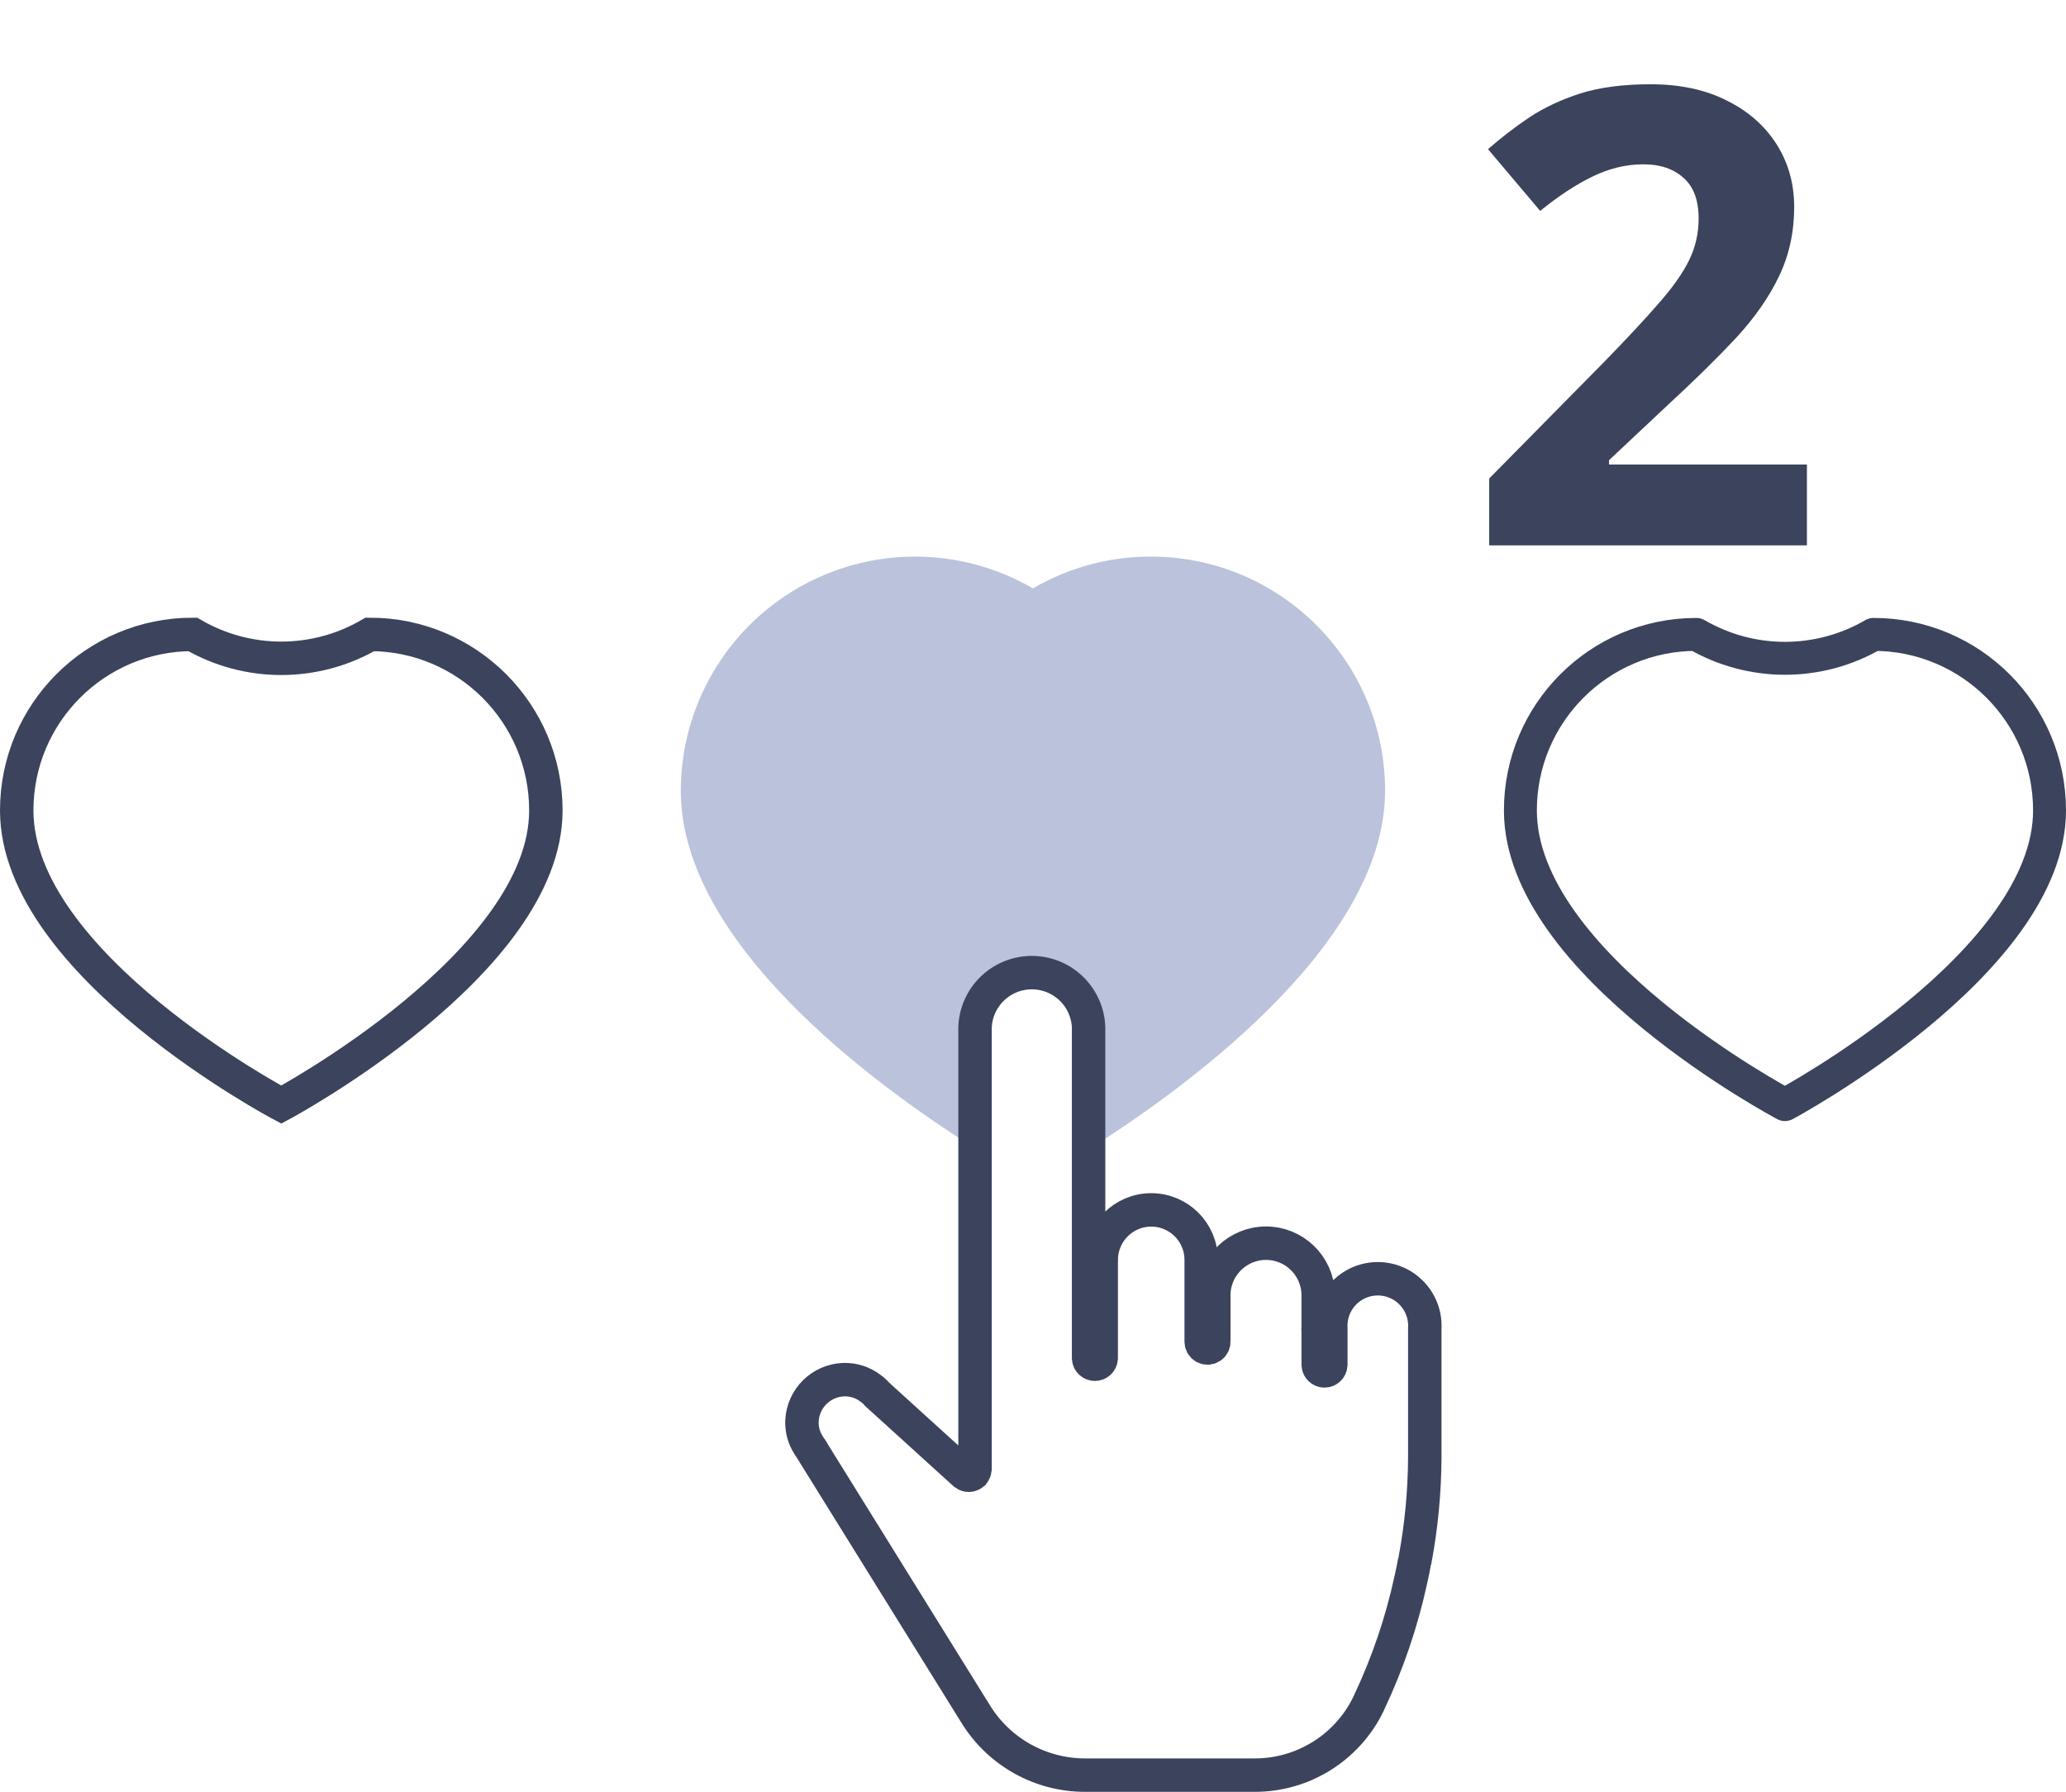
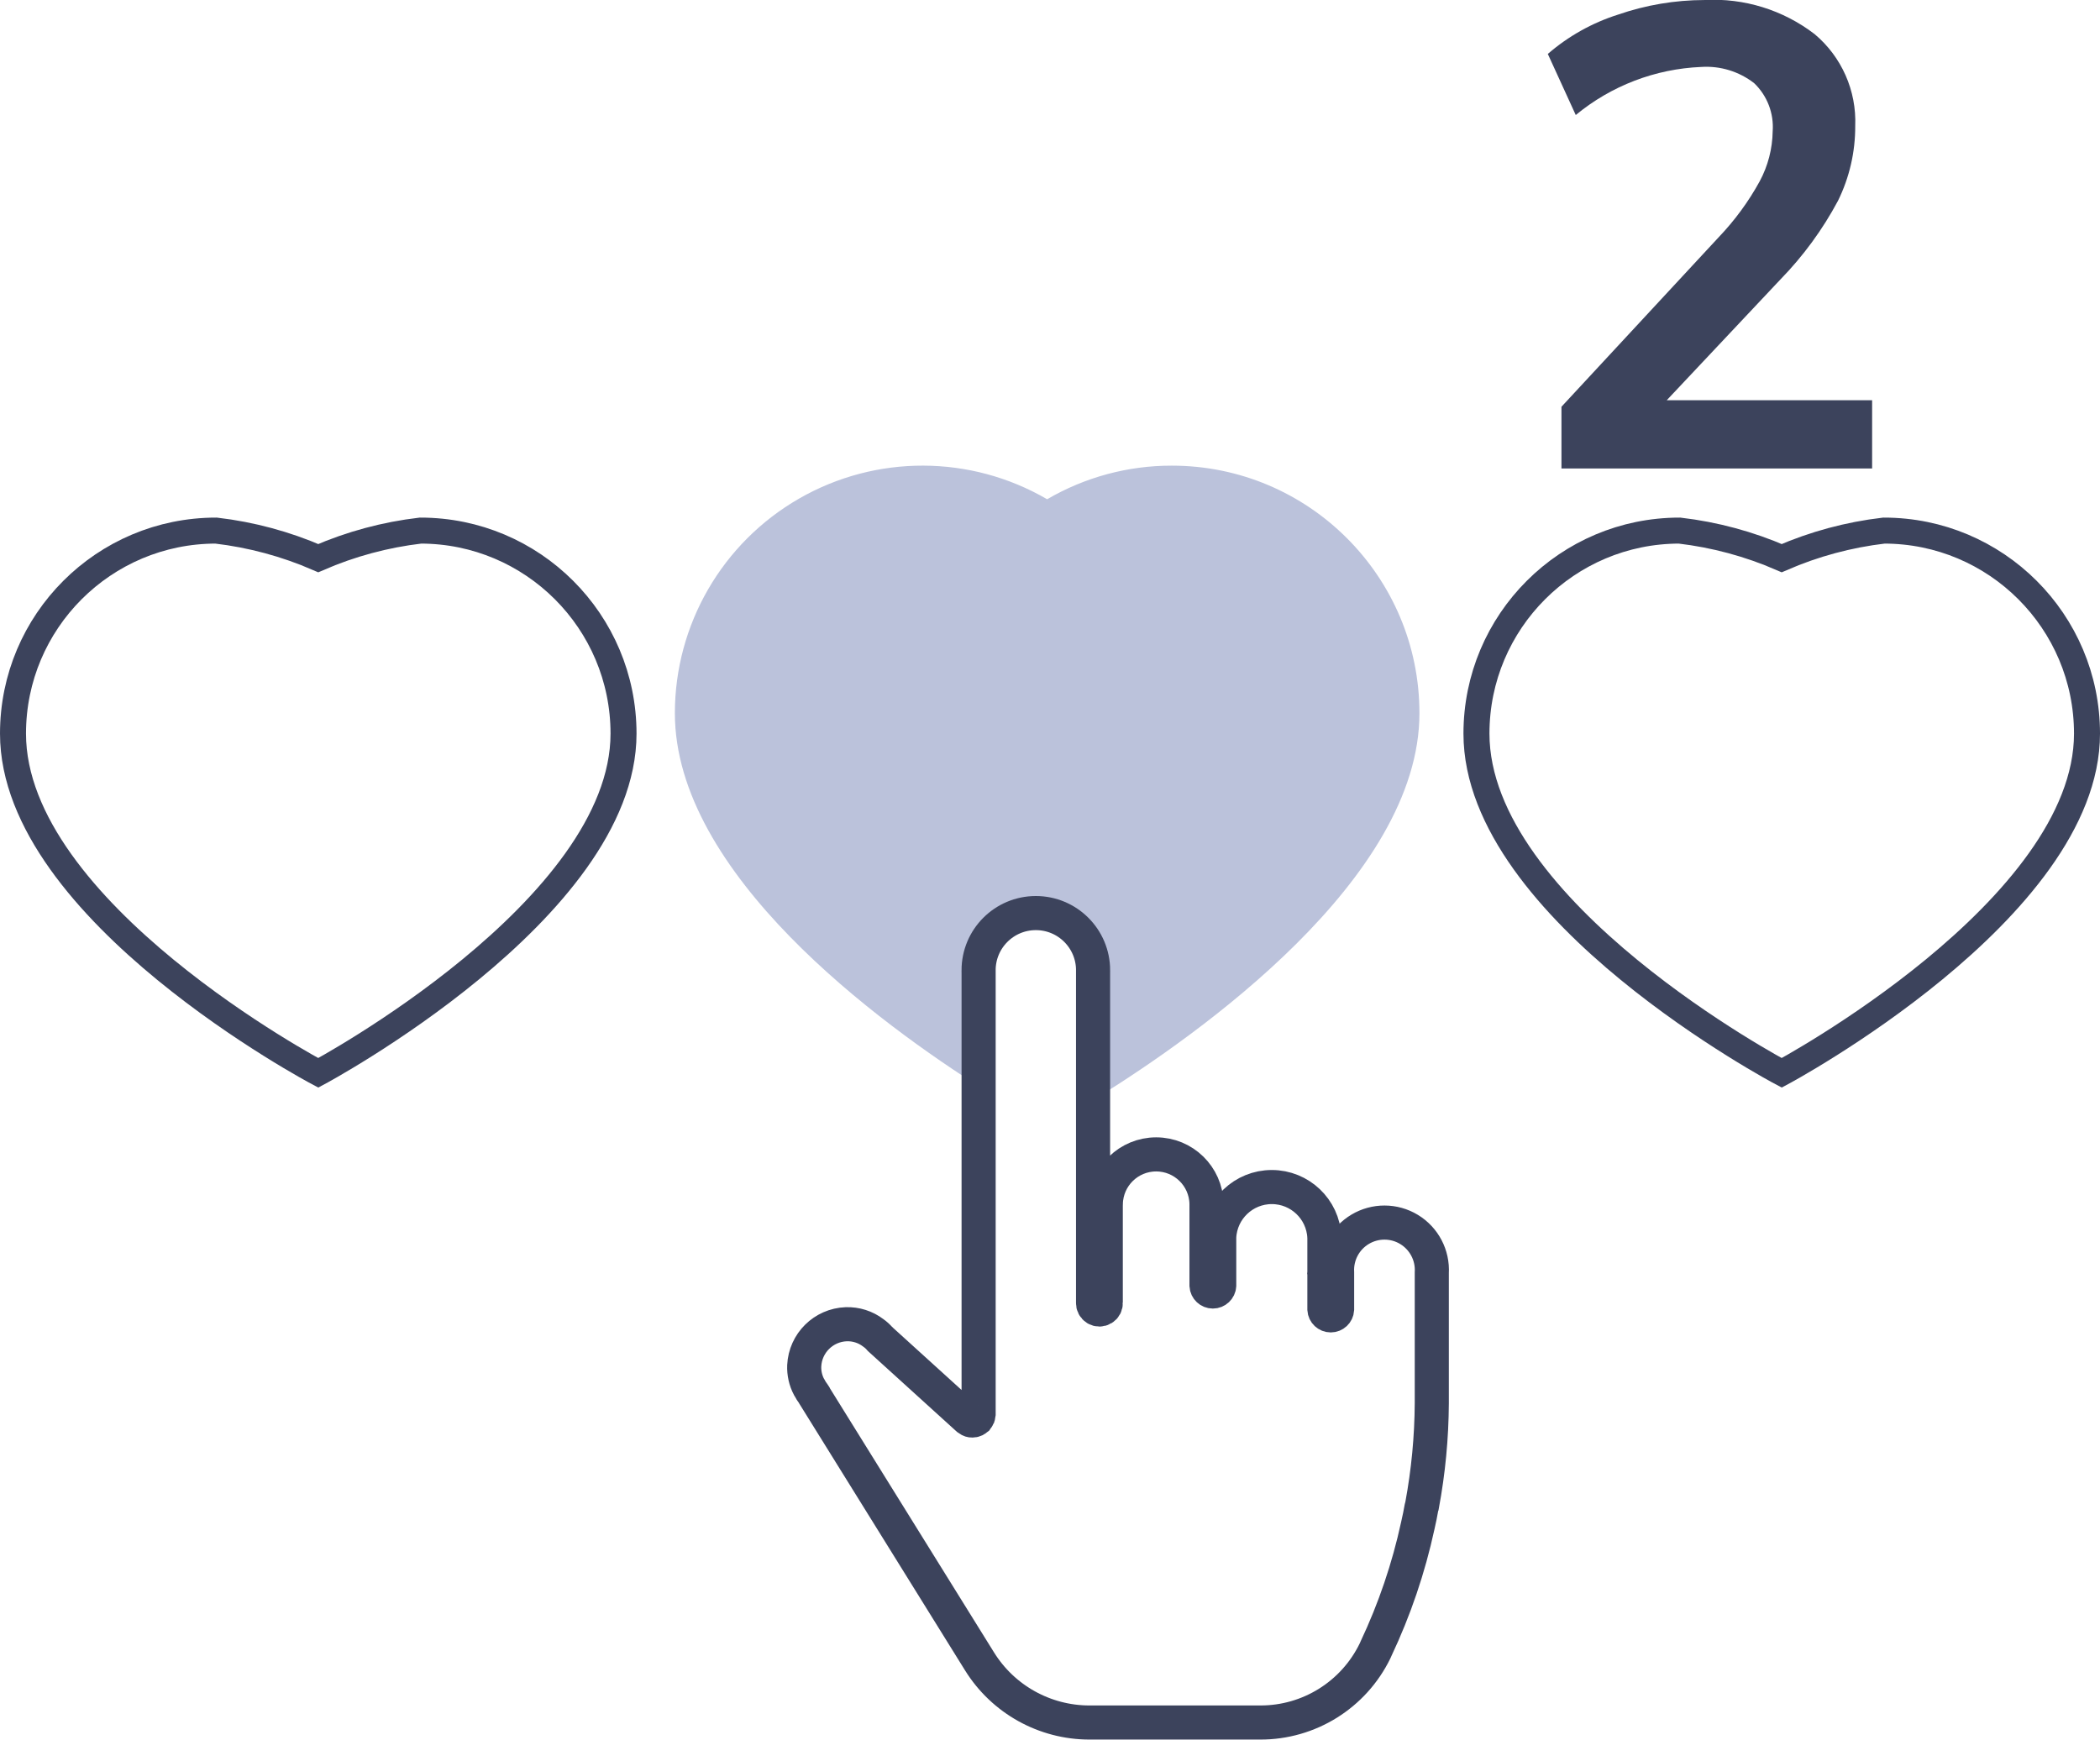
- <svg xmlns="http://www.w3.org/2000/svg" id="Layer_1" data-name="Layer 1" viewBox="0 0 81.082 70.309">
-   <path d="M879.534,587.789" transform="translate(-857.564 -546.0693)" fill="none" stroke="#3c435c" stroke-linecap="round" stroke-linejoin="round" stroke-width="1.279" />
-   <path d="M902.73,567.909a9.149,9.149,0,0,0-4.627,1.248,9.195,9.195,0,0,0-13.82,7.945c0,5.96,7.557,11.504,11.494,13.99-.006-.426-.008-.849-.021-1.256a17.876,17.876,0,0,1,.349-4.313,1.174,1.174,0,0,1,1.243-.99,1.324,1.324,0,0,1,.769-.229,1.257,1.257,0,0,1,1.059.512,1.384,1.384,0,0,1,.704,1.11,30.012,30.012,0,0,1,.079,5.449c3.767-2.338,11.964-8.129,11.964-14.273A9.193,9.193,0,0,0,902.73,567.909Z" transform="translate(-857.564 -546.0693)" fill="#bbc2db" />
-   <path d="M913.103,607.25a.237.237,0,0,0-.019.064c-.039.237-.092.474-.149.735a22.306,22.306,0,0,1-1.63,4.802.176.176,0,0,0-.019.047l-.015.031a4.957,4.957,0,0,1-4.479,2.793h-6.644a5.042,5.042,0,0,1-4.283-2.382l-6.418-10.333a.198.198,0,0,0-.008-.022l-.048-.072a1.511,1.511,0,0,1-.147-.233l-.022-.036a1.629,1.629,0,0,1-.184-.822,1.699,1.699,0,0,1,1.633-1.618,1.647,1.647,0,0,1,1.056.337,1.396,1.396,0,0,1,.257.233l.011.009.008.01,3.413,3.098a.249.249,0,0,0,.038.023.196.196,0,0,0,.129.041.245.245,0,0,0,.098-.02l.01-.006a.248.248,0,0,0,.072-.051l.004-.003a.179.179,0,0,0,.017-.03.23.23,0,0,0,.029-.049.207.207,0,0,0,.01-.051.229.229,0,0,0,.007-.037V586.422l-.001-.006a2.23,2.23,0,0,1,4.459,0l-.001.006V599.367a.248.248,0,0,0,.495,0V595.513l.002-.009a1.961,1.961,0,0,1,3.922,0v3.194a.248.248,0,1,0,.495,0v-1.889a2.05,2.05,0,0,1,4.096,0l.001.005v1.378l-.001.01.001.005v1.421a.248.248,0,0,0,.495,0v-1.436a1.847,1.847,0,1,1,3.688.01V603.285A22.455,22.455,0,0,1,913.103,607.25Z" transform="translate(-857.564 -546.0693)" fill="none" stroke="#3c435c" stroke-miterlimit="10" stroke-width="1.312" />
-   <path d="M931.093,570.962a6.913,6.913,0,0,1-6.953,0,6.907,6.907,0,0,0-6.907,6.907c0,6.053,10.383,11.542,10.383,11.542S938,583.861,938,577.869A6.907,6.907,0,0,0,931.093,570.962Z" transform="translate(-857.564 -546.0693)" fill="none" stroke="#3c435c" stroke-linecap="round" stroke-linejoin="round" stroke-width="1.292" />
-   <path d="M872.08,570.962a6.913,6.913,0,0,1-6.953,0,6.907,6.907,0,0,0-6.907,6.907c0,6.053,10.383,11.542,10.383,11.542s10.384-5.55,10.384-11.542A6.907,6.907,0,0,0,872.08,570.962Z" transform="translate(-857.564 -546.0693)" fill="none" stroke="#3c435c" stroke-miterlimit="10" stroke-width="1.312" />
-   <text transform="translate(57.4453 21.40012)" font-size="25" fill="#3c435c" font-family="Muli-Bold, Muli" font-weight="700">2</text>
+ <svg xmlns="http://www.w3.org/2000/svg" id="Layer_1" data-name="Layer 1" viewBox="0 0 80.78 66.934">
+   <defs>
+     <style>.cls-1,.cls-3,.cls-4{fill:none;stroke:#3c435c;}.cls-1{stroke-linecap:round;stroke-linejoin:round;stroke-width:1.279px;}.cls-2{fill:#bbc2db;}.cls-3,.cls-4{stroke-miterlimit:10;}.cls-3{stroke-width:1.312px;}.cls-5{fill:#3c435c;}</style>
+   </defs>
+   <path class="cls-1" d="M880.258,588.135" transform="translate(-857.7198 -549.4443)" />
+   <path class="cls-2" d="M902.795,567.361a9.48,9.48,0,0,0-4.795,1.293,9.527,9.527,0,0,0-14.32,8.232c0,6.175,7.831,11.921,11.91,14.496-.006-.441-.009-.88-.022-1.302a18.522,18.522,0,0,1,.362-4.469,1.216,1.216,0,0,1,1.288-1.026,1.372,1.372,0,0,1,.797-.237,1.302,1.302,0,0,1,1.097.53,1.435,1.435,0,0,1,.73,1.151,31.1,31.1,0,0,1,.082,5.646c3.903-2.422,12.397-8.423,12.397-14.789A9.526,9.526,0,0,0,902.795,567.361Z" transform="translate(-857.7198 -549.4443)" />
+   <path class="cls-3" d="M912.424,607.355a.234.234,0,0,0-.019.064c-.038.234-.09.469-.147.726a22.03,22.03,0,0,1-1.61,4.742.174.174,0,0,0-.019.046l-.015.031a4.896,4.896,0,0,1-4.423,2.758h-6.562a4.98,4.98,0,0,1-4.23-2.352l-6.339-10.205a.196.196,0,0,0-.008-.022l-.047-.071a1.494,1.494,0,0,1-.145-.23l-.022-.035a1.609,1.609,0,0,1-.182-.812,1.678,1.678,0,0,1,1.613-1.598,1.627,1.627,0,0,1,1.043.332,1.379,1.379,0,0,1,.254.23l.011.009.008.01,3.371,3.06a.246.246,0,0,0,.037.023.193.193,0,0,0,.127.041.242.242,0,0,0,.096-.02l.01-.006a.245.245,0,0,0,.071-.051l.004-.003a.176.176,0,0,0,.017-.029.227.227,0,0,0,.029-.048.204.204,0,0,0,.01-.051.226.226,0,0,0,.007-.036V586.785l-.001-.006a2.202,2.202,0,0,1,4.404,0l-.001.006v12.785a.245.245,0,1,0,.489,0v-3.806l.002-.009a1.937,1.937,0,0,1,3.873,0v3.154a.245.245,0,0,0,.489,0v-1.866a2.025,2.025,0,0,1,4.045,0l.001.005v1.361l-.001.01.001.005v1.403a.245.245,0,0,0,.489,0v-1.418a1.824,1.824,0,1,1,3.642.01V603.439A22.178,22.178,0,0,1,912.424,607.355Z" transform="translate(-857.7198 -549.4443)" />
+   <path class="cls-4" d="M873.894,569.86a13.926,13.926,0,0,0-3.932,1.06,13.922,13.922,0,0,0-3.931-1.06,7.811,7.811,0,0,0-7.811,7.811c0,6.846,11.742,13.053,11.742,13.053s11.743-6.277,11.743-13.053A7.812,7.812,0,0,0,873.894,569.86Z" transform="translate(-857.7198 -549.4443)" />
+   <path class="cls-4" d="M930.188,569.86a13.926,13.926,0,0,0-3.932,1.06,13.922,13.922,0,0,0-3.931-1.06,7.811,7.811,0,0,0-7.811,7.811c0,6.846,11.742,13.053,11.742,13.053S938,584.448,938,577.672A7.812,7.812,0,0,0,930.188,569.86Z" transform="translate(-857.7198 -549.4443)" />
+   <path class="cls-5" d="M929.734,564.845v2.625h-11.95v-2.375l6.05-6.525a10.254,10.254,0,0,0,1.575-2.149,4.195,4.195,0,0,0,.5-1.926,2.329,2.329,0,0,0-.712-1.85,2.999,2.999,0,0,0-2.038-.625,8.106,8.106,0,0,0-4.825,1.85l-1.075-2.35a7.653,7.653,0,0,1,2.7-1.513,10.241,10.241,0,0,1,3.325-.562,6.382,6.382,0,0,1,4.238,1.312,4.384,4.384,0,0,1,1.562,3.538,6.445,6.445,0,0,1-.663,2.875,13.321,13.321,0,0,1-2.212,3.024l-4.375,4.65Z" transform="translate(-857.7198 -549.4443)" />
</svg>
